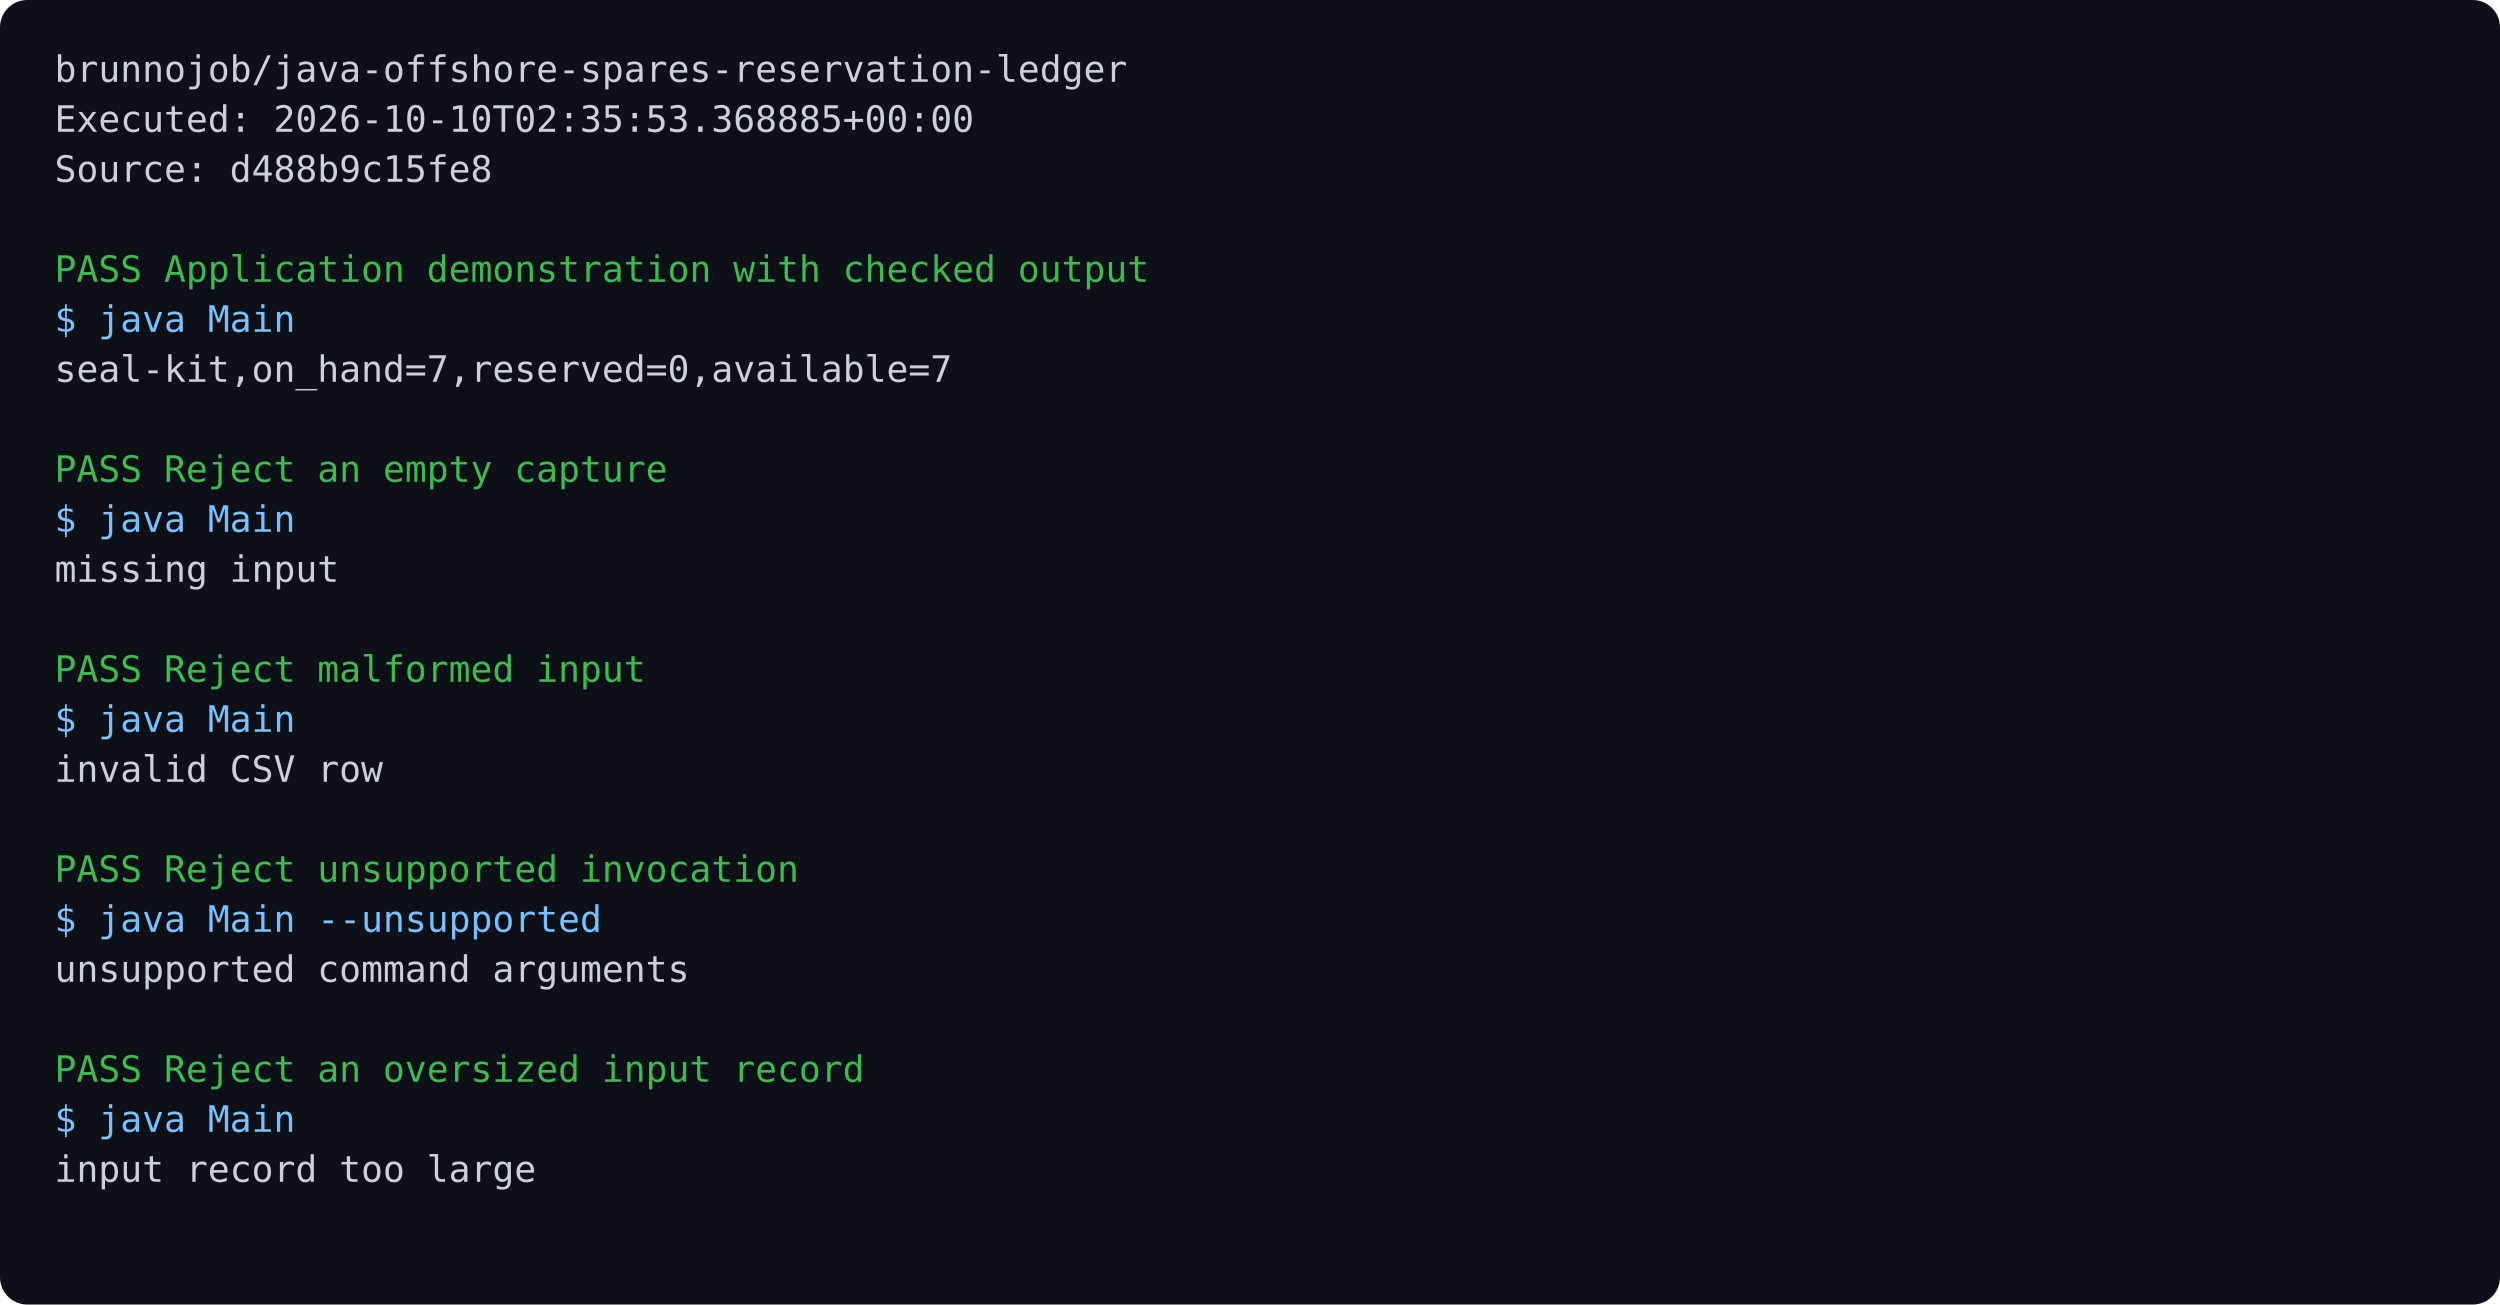
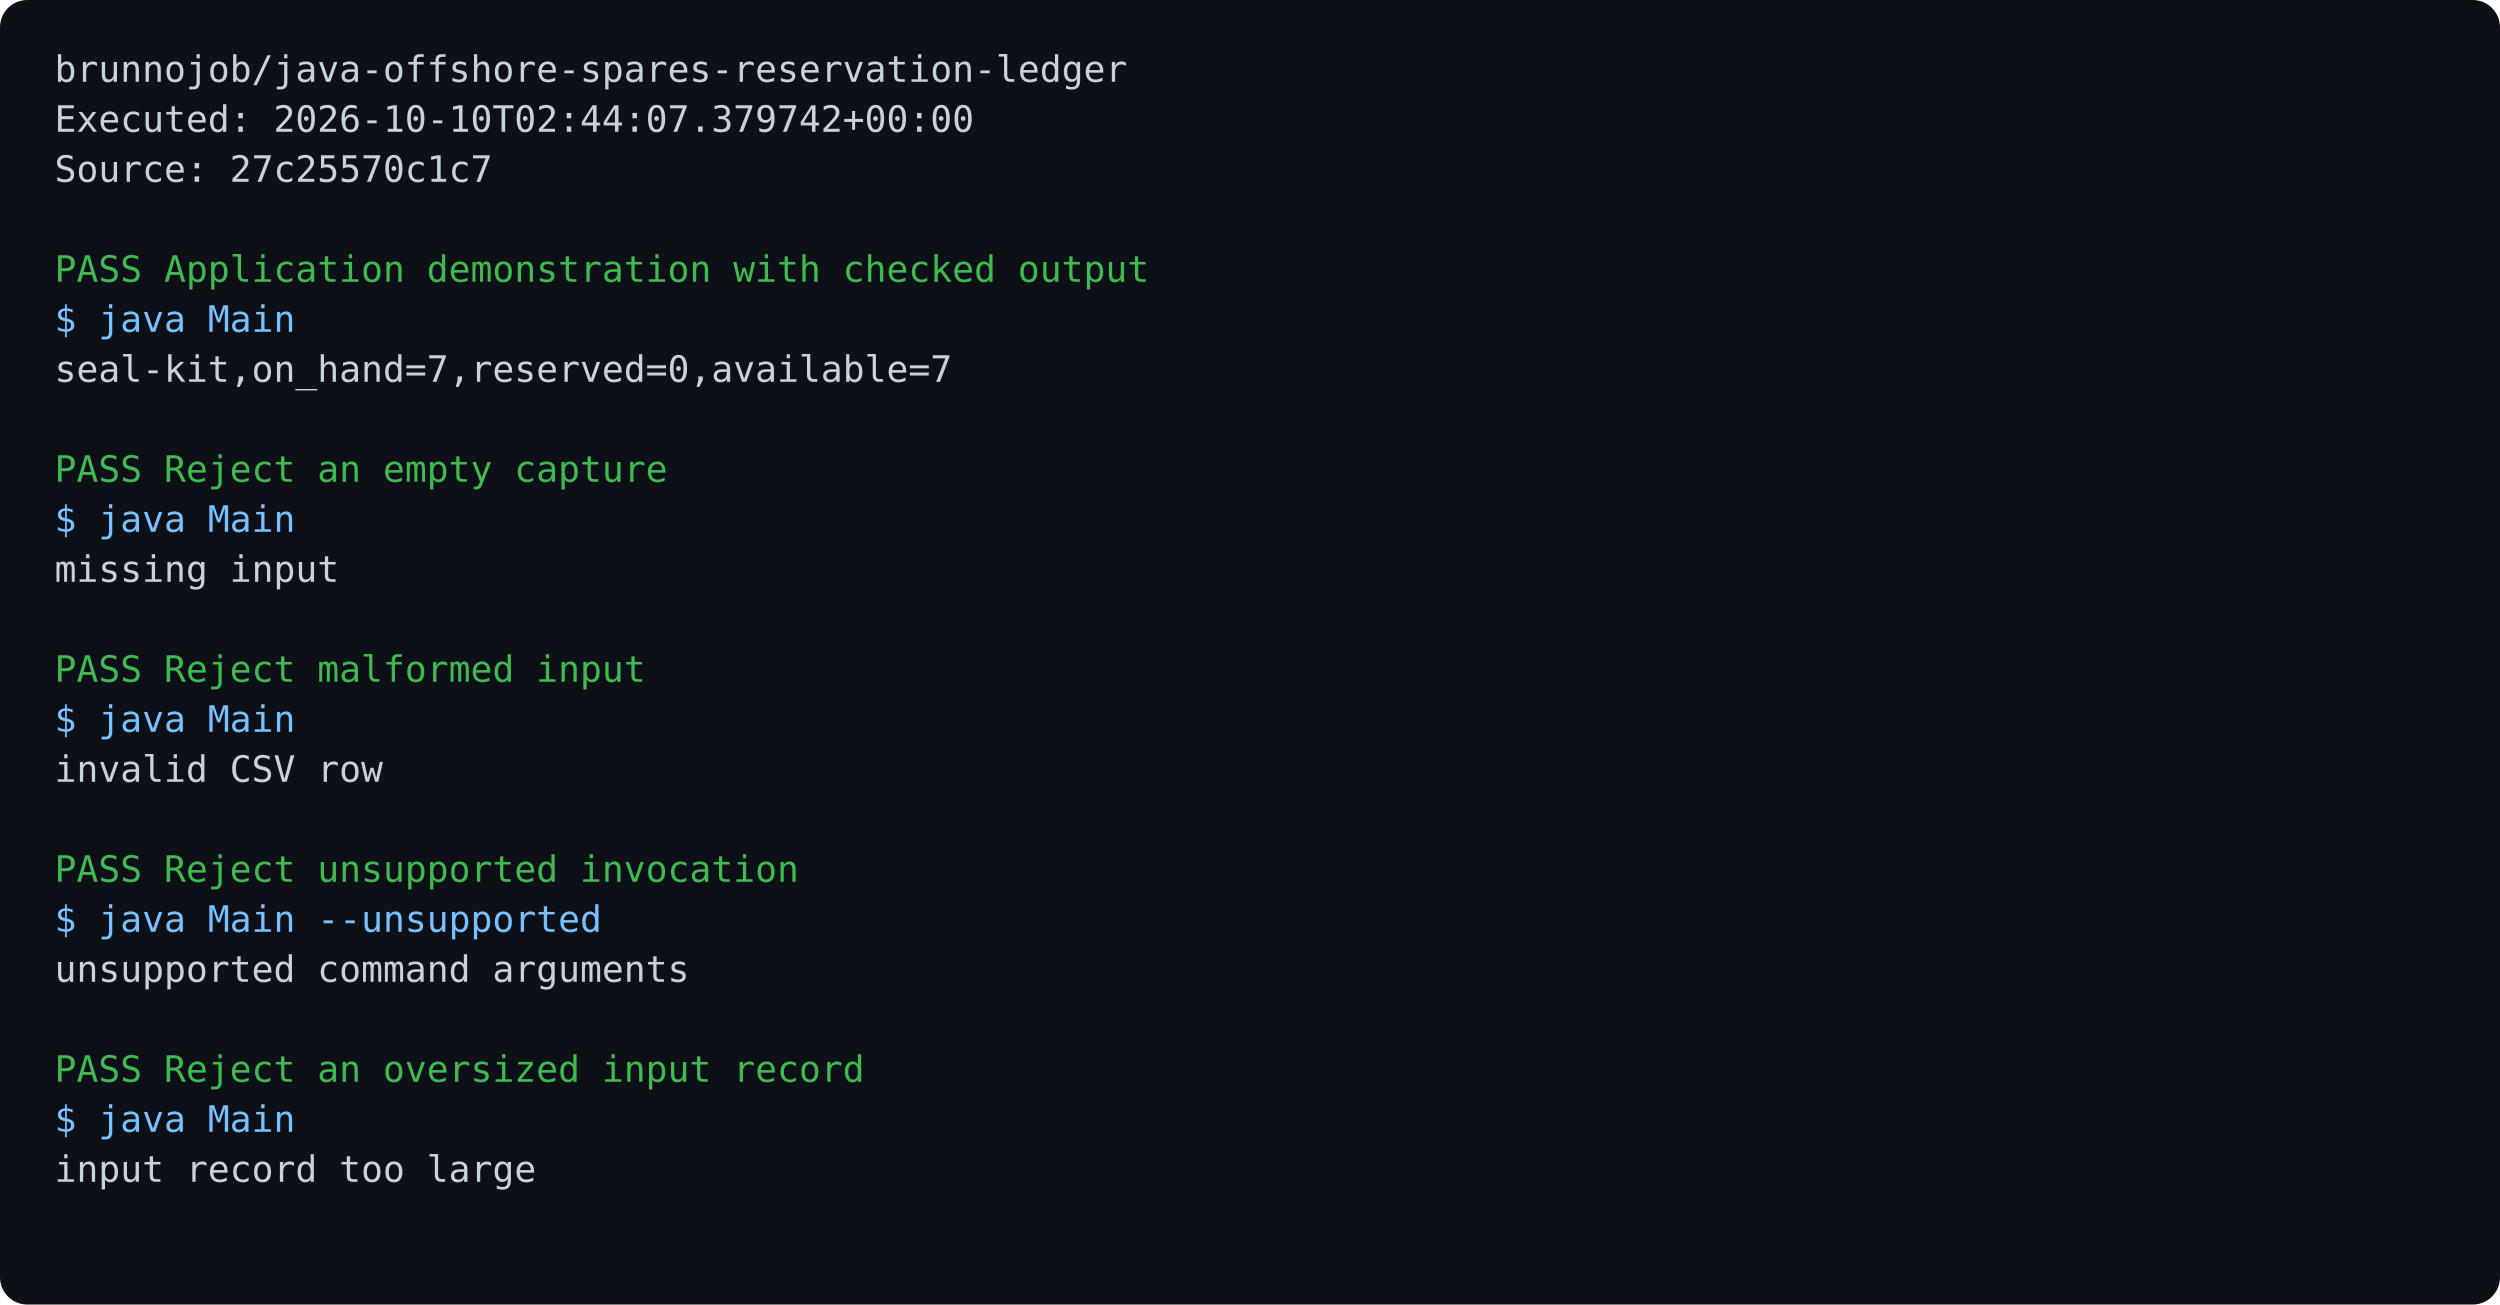
<svg xmlns="http://www.w3.org/2000/svg" width="1100" height="574" viewBox="0 0 1100 574">
  <rect width="1100" height="574" rx="12" fill="#0d1117" />
  <g font-family="monospace" font-size="16">
    <text x="24" y="36" fill="#c9d1d9">brunnojob/java-offshore-spares-reservation-ledger</text>
-     <text x="24" y="58" fill="#c9d1d9">Executed: 2026-10-10T02:35:53.368885+00:00</text>
-     <text x="24" y="80" fill="#c9d1d9">Source: d488b9c15fe8</text>
+     <text x="24" y="58" fill="#c9d1d9">Executed: 2026-10-10T02:44:07.379742+00:00</text>
+     <text x="24" y="80" fill="#c9d1d9">Source: 27c25570c1c7</text>
    <text x="24" y="102" fill="#c9d1d9" />
    <text x="24" y="124" fill="#3fb950">PASS Application demonstration with checked output</text>
    <text x="24" y="146" fill="#79c0ff">$ java Main</text>
    <text x="24" y="168" fill="#c9d1d9">seal-kit,on_hand=7,reserved=0,available=7</text>
    <text x="24" y="190" fill="#c9d1d9" />
    <text x="24" y="212" fill="#3fb950">PASS Reject an empty capture</text>
    <text x="24" y="234" fill="#79c0ff">$ java Main</text>
    <text x="24" y="256" fill="#c9d1d9">missing input</text>
    <text x="24" y="278" fill="#c9d1d9" />
    <text x="24" y="300" fill="#3fb950">PASS Reject malformed input</text>
    <text x="24" y="322" fill="#79c0ff">$ java Main</text>
    <text x="24" y="344" fill="#c9d1d9">invalid CSV row</text>
    <text x="24" y="366" fill="#c9d1d9" />
    <text x="24" y="388" fill="#3fb950">PASS Reject unsupported invocation</text>
    <text x="24" y="410" fill="#79c0ff">$ java Main --unsupported</text>
    <text x="24" y="432" fill="#c9d1d9">unsupported command arguments</text>
    <text x="24" y="454" fill="#c9d1d9" />
    <text x="24" y="476" fill="#3fb950">PASS Reject an oversized input record</text>
    <text x="24" y="498" fill="#79c0ff">$ java Main</text>
    <text x="24" y="520" fill="#c9d1d9">input record too large</text>
  </g>
</svg>
